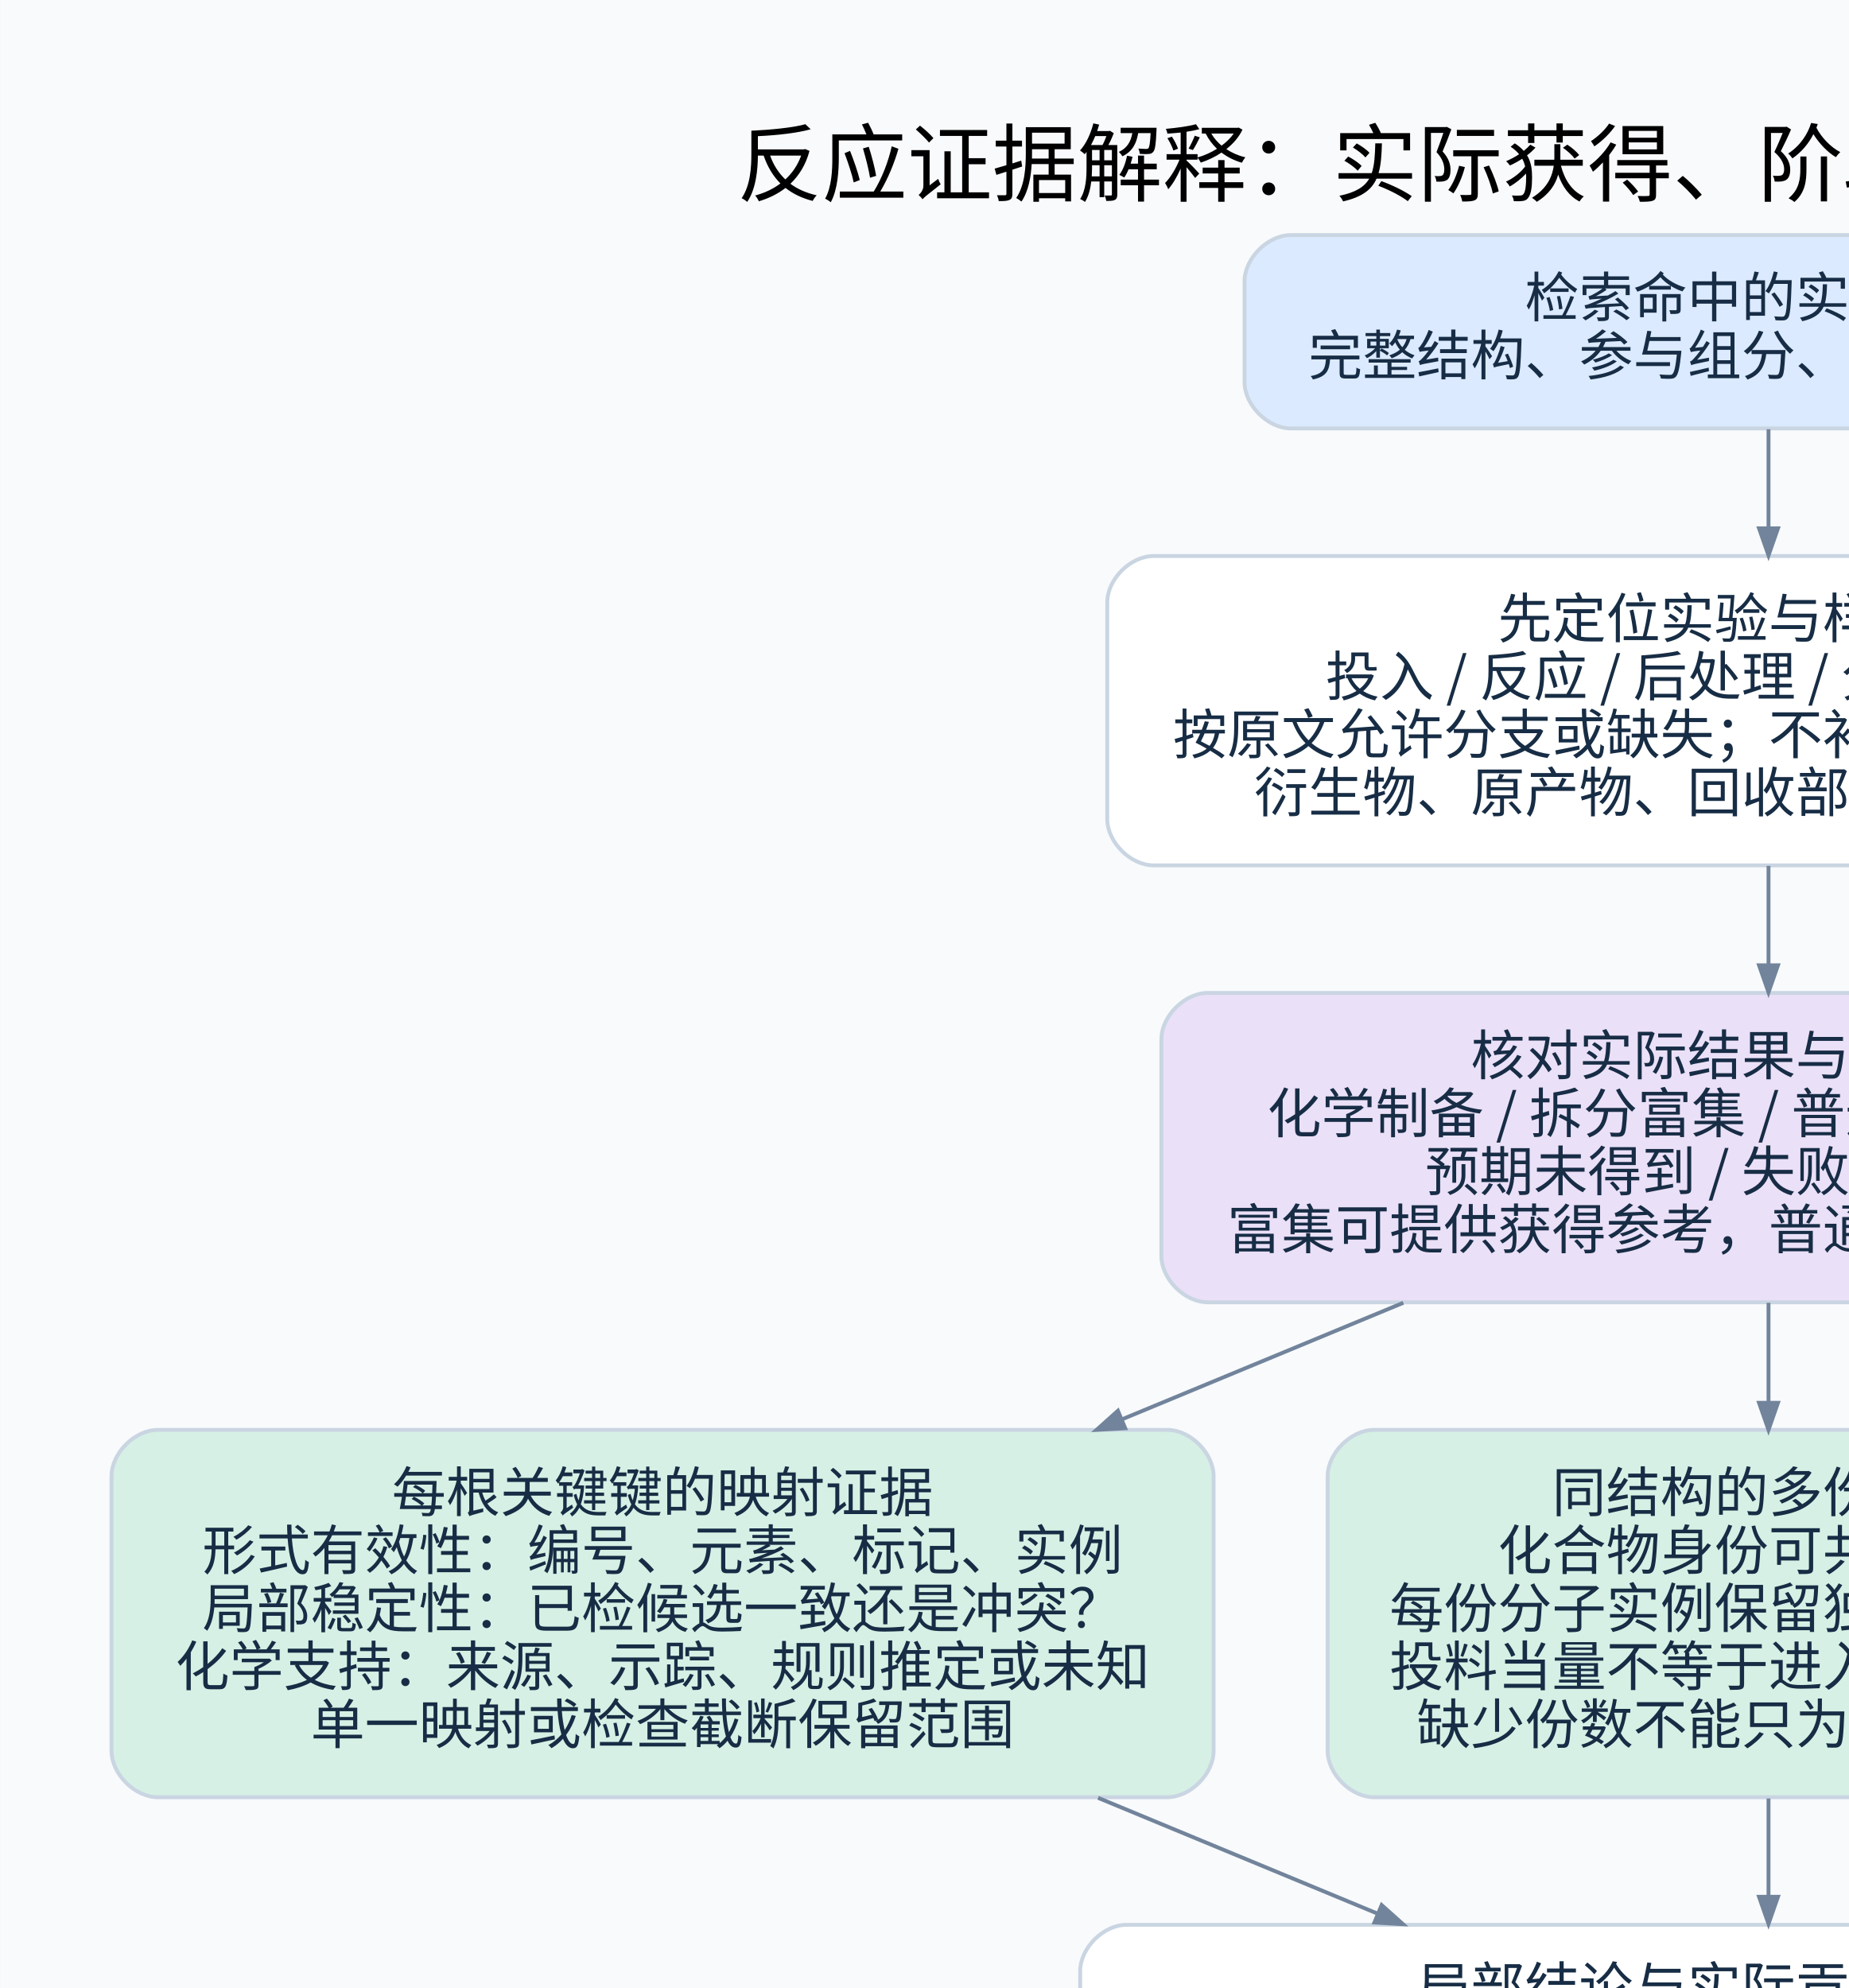
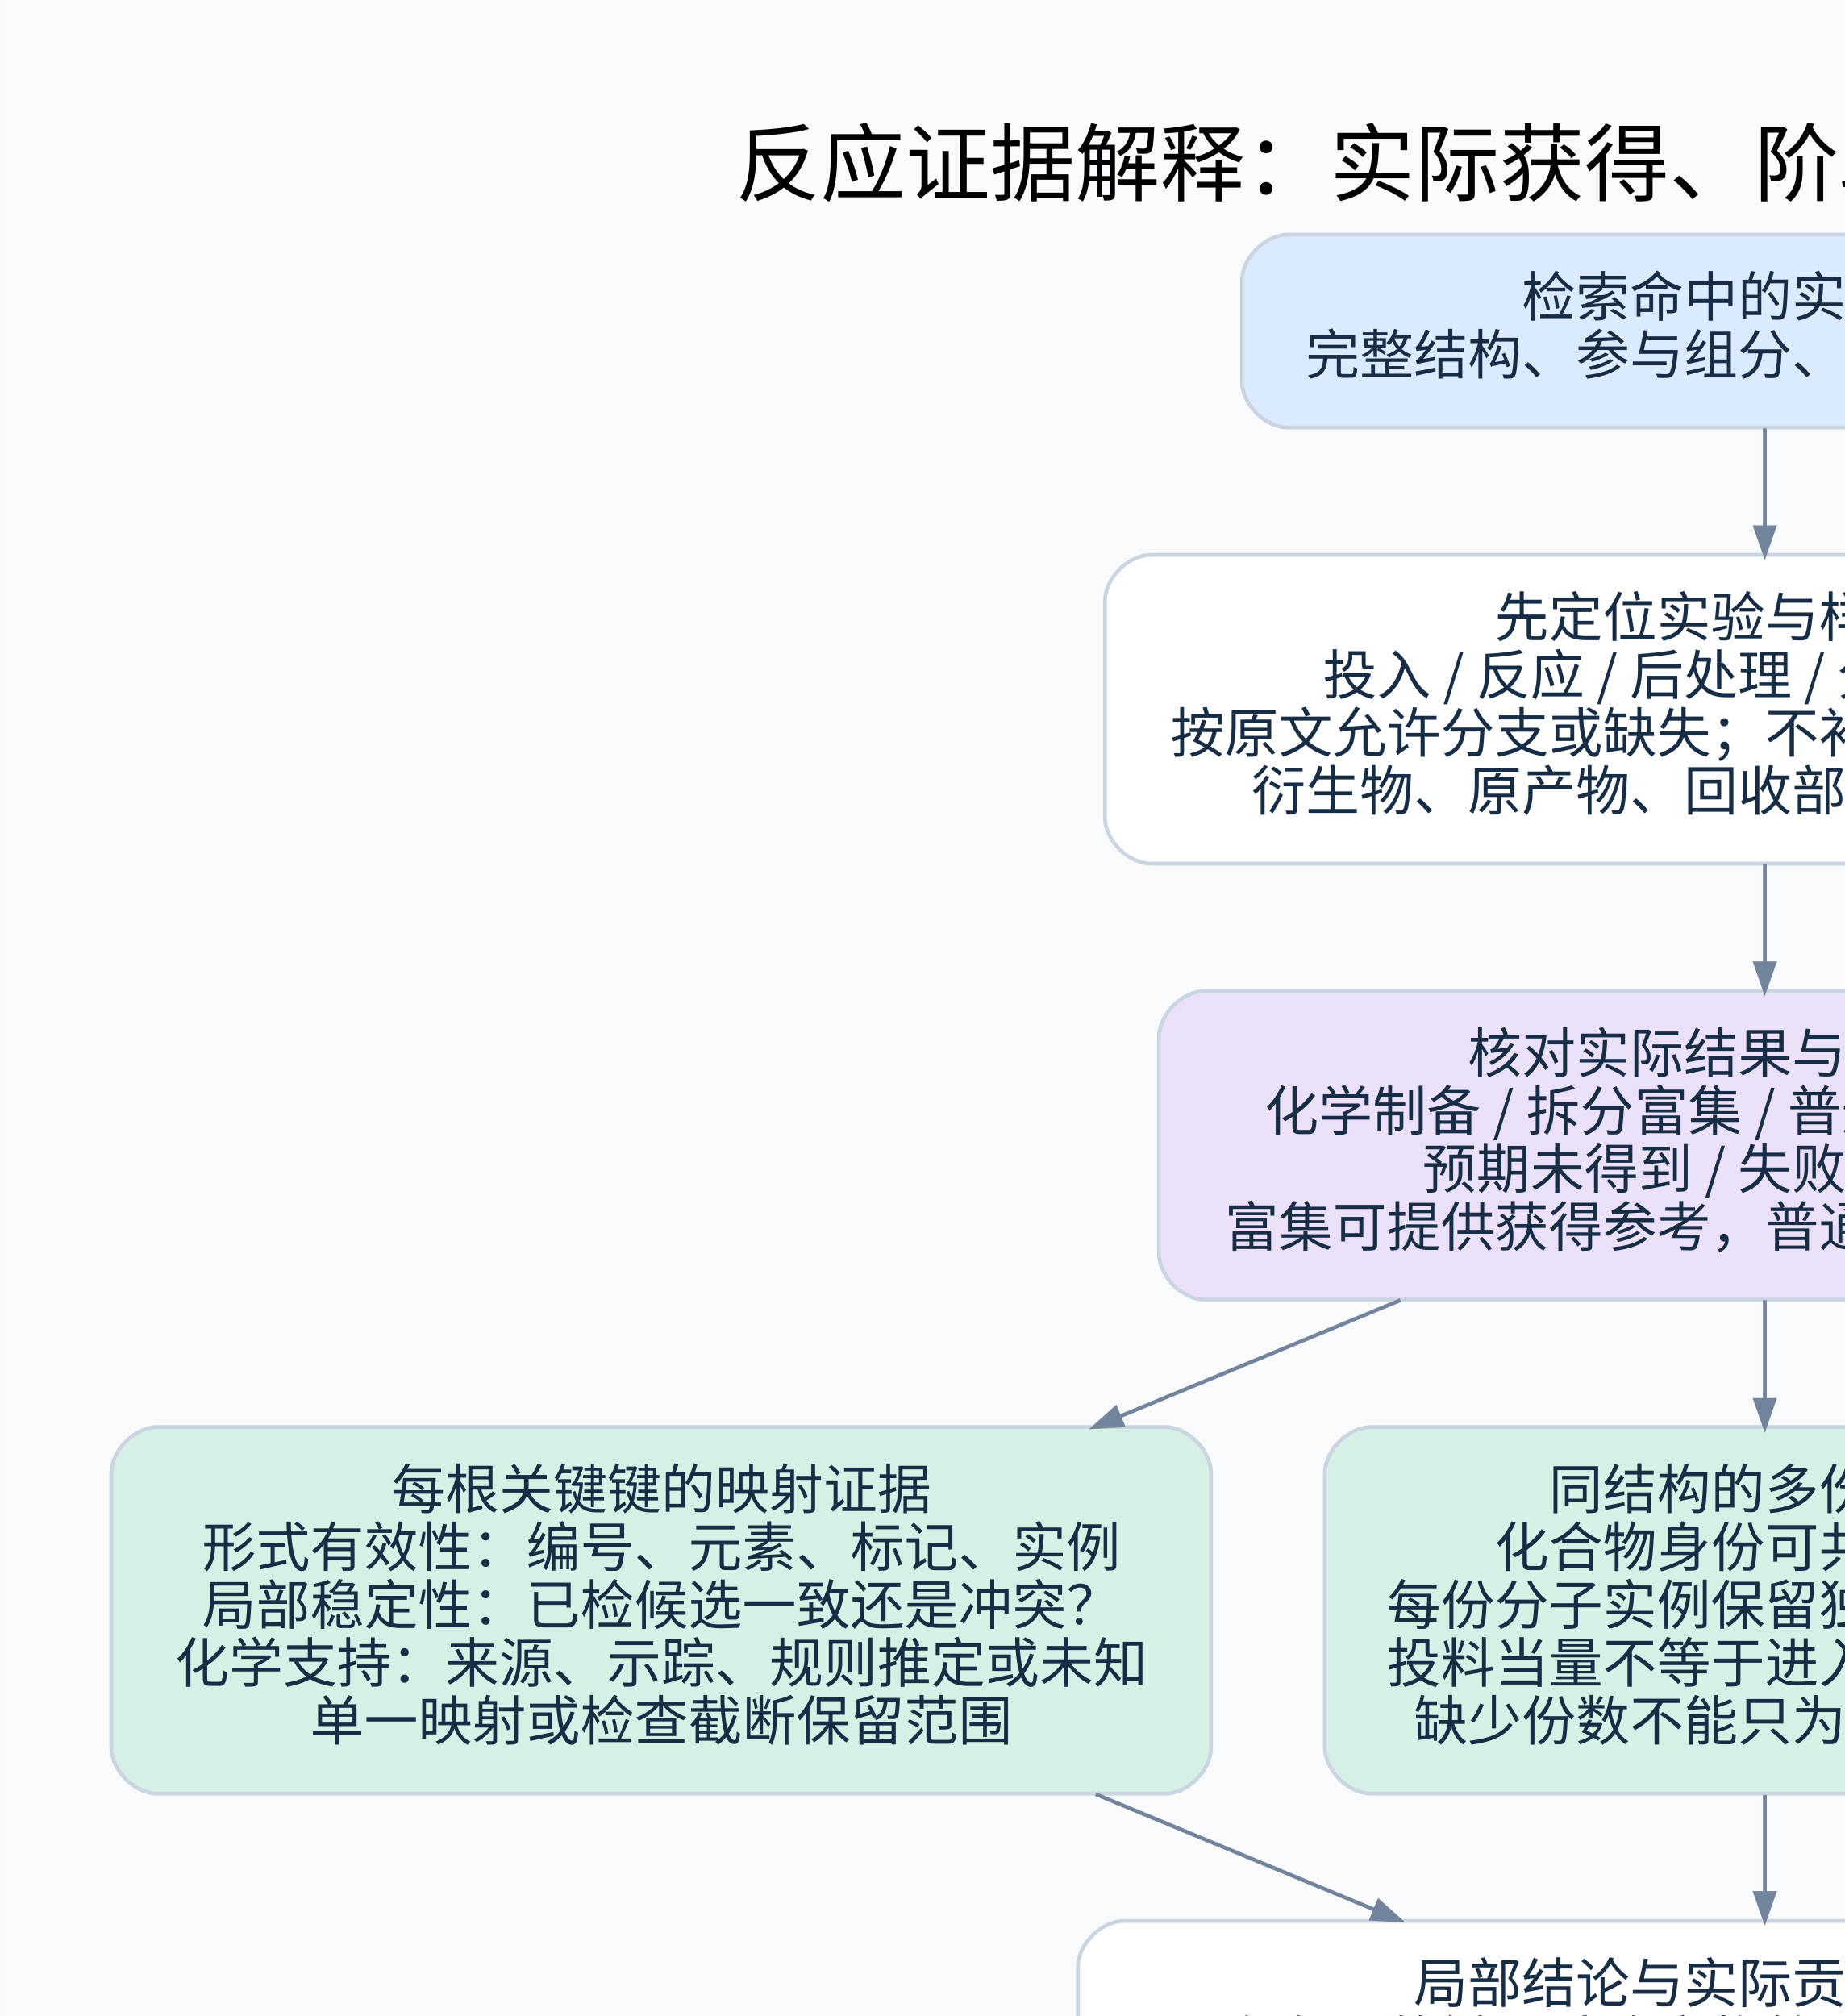
- <svg xmlns="http://www.w3.org/2000/svg" width="1562pt" height="1680pt" viewBox="0.00 0.00 865.10 930.60">
-   <g id="graph0" class="graph" transform="scale(1.81 1.81) rotate(0) translate(28.8 901.8)">
-     <polygon fill="#f8fafc" stroke="transparent" points="-28.8,28.8 -28.8,-901.8 836.3,-901.8 836.3,28.8 -28.8,28.8" />
-     <text text-anchor="middle" x="403.75" y="-851.4" font-family="Noto Sans CJK SC" font-size="22.00">反应证据解释：实际获得、阶段关系与局部确定性</text>
+ <svg xmlns="http://www.w3.org/2000/svg" width="1562pt" height="1707pt" viewBox="0.00 0.00 865.10 945.60">
+   <g id="graph0" class="graph" transform="scale(1.81 1.81) rotate(0) translate(28.8 916.8)">
+     <polygon fill="#f8fafc" stroke="transparent" points="-28.8,28.8 -28.8,-916.8 836.3,-916.8 836.3,28.8 -28.8,28.8" />
+     <text text-anchor="middle" x="403.75" y="-866.4" font-family="Noto Sans CJK SC" font-size="22.00">反应证据解释：实际获得、阶段关系与局部确定性</text>
    <g id="node1" class="node">
-       <path fill="#dbeafe" stroke="#cad5e2" d="M552,-841C552,-841 305,-841 305,-841 299,-841 293,-835 293,-829 293,-829 293,-803 293,-803 293,-797 299,-791 305,-791 305,-791 552,-791 552,-791 558,-791 564,-797 564,-803 564,-803 564,-829 564,-829 564,-835 558,-841 552,-841" />
-       <text text-anchor="middle" x="428.5" y="-819.8" font-family="Noto Sans CJK SC" font-size="14.00" fill="#172d45">检索命中的实际记录</text>
-       <text text-anchor="middle" x="428.5" y="-804.8" font-family="Noto Sans CJK SC" font-size="14.00" fill="#172d45">完整结构、参与组分、原文与目标位置</text>
+       <path fill="#dbeafe" stroke="#cad5e2" d="M552,-856C552,-856 305,-856 305,-856 299,-856 293,-850 293,-844 293,-844 293,-818 293,-818 293,-812 299,-806 305,-806 305,-806 552,-806 552,-806 558,-806 564,-812 564,-818 564,-818 564,-844 564,-844 564,-850 558,-856 552,-856" />
+       <text text-anchor="middle" x="428.5" y="-834.8" font-family="Noto Sans CJK SC" font-size="14.00" fill="#172d45">检索命中的实际记录</text>
+       <text text-anchor="middle" x="428.5" y="-819.8" font-family="Noto Sans CJK SC" font-size="14.00" fill="#172d45">完整结构、参与组分、原文与目标位置</text>
    </g>
    <g id="node2" class="node">
-       <path fill="white" stroke="#cad5e2" d="M587.5,-758C587.5,-758 269.5,-758 269.5,-758 263.5,-758 257.5,-752 257.5,-746 257.5,-746 257.5,-690 257.5,-690 257.5,-684 263.5,-678 269.5,-678 269.5,-678 587.5,-678 587.5,-678 593.5,-678 599.5,-684 599.5,-690 599.5,-690 599.5,-746 599.5,-746 599.5,-752 593.5,-758 587.5,-758" />
-       <text text-anchor="middle" x="428.5" y="-736.8" font-family="Noto Sans CJK SC" font-size="14.00" fill="#172d45">先定位实验与样品阶段</text>
-       <text text-anchor="middle" x="428.5" y="-721.8" font-family="Noto Sans CJK SC" font-size="14.00" fill="#172d45">投入 / 反应 / 后处理 / 分离 / 取样分析</text>
-       <text text-anchor="middle" x="428.5" y="-706.8" font-family="Noto Sans CJK SC" font-size="14.00" fill="#172d45">按原文允许分支或缺失；不补造中间体与分离节点</text>
-       <text text-anchor="middle" x="428.5" y="-691.8" font-family="Noto Sans CJK SC" font-size="14.00" fill="#172d45">衍生物、原产物、回收部分的测量分别关联</text>
+       <path fill="white" stroke="#cad5e2" d="M587.5,-773C587.5,-773 269.5,-773 269.5,-773 263.5,-773 257.5,-767 257.5,-761 257.5,-761 257.5,-705 257.5,-705 257.5,-699 263.5,-693 269.5,-693 269.5,-693 587.5,-693 587.5,-693 593.5,-693 599.5,-699 599.5,-705 599.5,-705 599.5,-761 599.5,-761 599.5,-767 593.5,-773 587.5,-773" />
+       <text text-anchor="middle" x="428.5" y="-751.8" font-family="Noto Sans CJK SC" font-size="14.00" fill="#172d45">先定位实验与样品阶段</text>
+       <text text-anchor="middle" x="428.5" y="-736.8" font-family="Noto Sans CJK SC" font-size="14.00" fill="#172d45">投入 / 反应 / 后处理 / 分离 / 取样分析</text>
+       <text text-anchor="middle" x="428.5" y="-721.8" font-family="Noto Sans CJK SC" font-size="14.00" fill="#172d45">按原文允许分支或缺失；不补造中间体与分离节点</text>
+       <text text-anchor="middle" x="428.5" y="-706.8" font-family="Noto Sans CJK SC" font-size="14.00" fill="#172d45">衍生物、原产物、回收部分的测量分别关联</text>
    </g>
    <g id="edge1" class="edge">
-       <path fill="none" stroke="#72849b" d="M428.5,-790.78C428.5,-782.97 428.5,-774.05 428.5,-765.21" />
-       <polygon fill="#72849b" stroke="#72849b" points="430.95,-765.16 428.5,-758.16 426.05,-765.16 430.95,-765.16" />
+       <path fill="none" stroke="#72849b" d="M428.5,-805.78C428.5,-797.97 428.5,-789.05 428.5,-780.21" />
+       <polygon fill="#72849b" stroke="#72849b" points="430.95,-780.16 428.5,-773.16 426.05,-780.16 430.95,-780.16" />
    </g>
    <g id="node3" class="node">
-       <path fill="#eae0f7" stroke="#cad5e2" d="M573.5,-645C573.5,-645 283.5,-645 283.5,-645 277.5,-645 271.5,-639 271.5,-633 271.5,-633 271.5,-577 271.5,-577 271.5,-571 277.5,-565 283.5,-565 283.5,-565 573.5,-565 573.5,-565 579.5,-565 585.5,-571 585.5,-577 585.5,-577 585.5,-633 585.5,-633 585.5,-639 579.5,-645 573.5,-645" />
-       <text text-anchor="middle" x="428.5" y="-623.8" font-family="Noto Sans CJK SC" font-size="14.00" fill="#172d45">核对实际结果与获得操作</text>
-       <text text-anchor="middle" x="428.5" y="-608.8" font-family="Noto Sans CJK SC" font-size="14.00" fill="#172d45">化学制备 / 拆分富集 / 普通回收 / 分析观察</text>
-       <text text-anchor="middle" x="428.5" y="-593.8" font-family="Noto Sans CJK SC" font-size="14.00" fill="#172d45">预期未得到 / 失败 / 信息不足</text>
-       <text text-anchor="middle" x="428.5" y="-578.8" font-family="Noto Sans CJK SC" font-size="14.00" fill="#172d45">富集可提供获得参考，普通回收不算本步制得</text>
+       <path fill="#eae0f7" stroke="#cad5e2" d="M573.5,-660C573.5,-660 283.5,-660 283.5,-660 277.5,-660 271.5,-654 271.5,-648 271.5,-648 271.5,-592 271.5,-592 271.5,-586 277.5,-580 283.5,-580 283.5,-580 573.5,-580 573.5,-580 579.5,-580 585.5,-586 585.5,-592 585.5,-592 585.5,-648 585.5,-648 585.5,-654 579.5,-660 573.5,-660" />
+       <text text-anchor="middle" x="428.5" y="-638.8" font-family="Noto Sans CJK SC" font-size="14.00" fill="#172d45">核对实际结果与获得操作</text>
+       <text text-anchor="middle" x="428.5" y="-623.8" font-family="Noto Sans CJK SC" font-size="14.00" fill="#172d45">化学制备 / 拆分富集 / 普通回收 / 分析观察</text>
+       <text text-anchor="middle" x="428.5" y="-608.8" font-family="Noto Sans CJK SC" font-size="14.00" fill="#172d45">预期未得到 / 失败 / 信息不足</text>
+       <text text-anchor="middle" x="428.5" y="-593.8" font-family="Noto Sans CJK SC" font-size="14.00" fill="#172d45">富集可提供获得参考，普通回收不算本步制得</text>
    </g>
    <g id="edge2" class="edge">
-       <path fill="none" stroke="#72849b" d="M428.5,-677.87C428.5,-669.58 428.5,-660.75 428.5,-652.23" />
-       <polygon fill="#72849b" stroke="#72849b" points="430.95,-652.16 428.5,-645.16 426.05,-652.16 430.95,-652.16" />
+       <path fill="none" stroke="#72849b" d="M428.5,-692.87C428.5,-684.58 428.5,-675.75 428.5,-667.23" />
+       <polygon fill="#72849b" stroke="#72849b" points="430.95,-667.16 428.5,-660.16 426.05,-667.16 430.95,-667.16" />
    </g>
    <g id="node4" class="node">
-       <path fill="#d6f0e5" stroke="#cad5e2" d="M273,-532C273,-532 12,-532 12,-532 6,-532 0,-526 0,-520 0,-520 0,-449 0,-449 0,-443 6,-437 12,-437 12,-437 273,-437 273,-437 279,-437 285,-443 285,-449 285,-449 285,-520 285,-520 285,-526 279,-532 273,-532" />
-       <text text-anchor="middle" x="142.5" y="-510.8" font-family="Noto Sans CJK SC" font-size="14.00" fill="#172d45">每根关键键的映射证据</text>
-       <text text-anchor="middle" x="142.5" y="-495.8" font-family="Noto Sans CJK SC" font-size="14.00" fill="#172d45">形式有效性：编号、元素、标记、实例</text>
-       <text text-anchor="middle" x="142.5" y="-480.8" font-family="Noto Sans CJK SC" font-size="14.00" fill="#172d45">局部稳定性：已检候选一致还是冲突？</text>
-       <text text-anchor="middle" x="142.5" y="-465.8" font-family="Noto Sans CJK SC" font-size="14.00" fill="#172d45">化学支持：来源、示踪、规则推定或未知</text>
-       <text text-anchor="middle" x="142.5" y="-450.8" font-family="Noto Sans CJK SC" font-size="14.00" fill="#172d45">单一映射或检查截断保留范围</text>
+       <path fill="#d6f0e5" stroke="#cad5e2" d="M273,-547C273,-547 12,-547 12,-547 6,-547 0,-541 0,-535 0,-535 0,-464 0,-464 0,-458 6,-452 12,-452 12,-452 273,-452 273,-452 279,-452 285,-458 285,-464 285,-464 285,-535 285,-535 285,-541 279,-547 273,-547" />
+       <text text-anchor="middle" x="142.5" y="-525.8" font-family="Noto Sans CJK SC" font-size="14.00" fill="#172d45">每根关键键的映射证据</text>
+       <text text-anchor="middle" x="142.5" y="-510.8" font-family="Noto Sans CJK SC" font-size="14.00" fill="#172d45">形式有效性：编号、元素、标记、实例</text>
+       <text text-anchor="middle" x="142.5" y="-495.8" font-family="Noto Sans CJK SC" font-size="14.00" fill="#172d45">局部稳定性：已检候选一致还是冲突？</text>
+       <text text-anchor="middle" x="142.5" y="-480.8" font-family="Noto Sans CJK SC" font-size="14.00" fill="#172d45">化学支持：来源、示踪、规则推定或未知</text>
+       <text text-anchor="middle" x="142.5" y="-465.8" font-family="Noto Sans CJK SC" font-size="14.00" fill="#172d45">单一映射或检查截断保留范围</text>
    </g>
    <g id="edge3" class="edge">
-       <path fill="none" stroke="#72849b" d="M334.06,-564.87C310.76,-555.22 285.51,-544.75 261.22,-534.69" />
-       <polygon fill="#72849b" stroke="#72849b" points="262.14,-532.42 254.73,-532 260.26,-536.95 262.14,-532.42" />
+       <path fill="none" stroke="#72849b" d="M334.06,-579.87C310.76,-570.22 285.51,-559.75 261.22,-549.69" />
+       <polygon fill="#72849b" stroke="#72849b" points="262.14,-547.42 254.73,-547 260.26,-551.95 262.14,-547.42" />
    </g>
    <g id="node5" class="node">
-       <path fill="#d6f0e5" stroke="#cad5e2" d="M530.5,-532C530.5,-532 326.5,-532 326.5,-532 320.5,-532 314.5,-526 314.5,-520 314.5,-520 314.5,-449 314.5,-449 314.5,-443 320.5,-437 326.5,-437 326.5,-437 530.5,-437 530.5,-437 536.5,-437 542.5,-443 542.5,-449 542.5,-449 542.5,-520 542.5,-520 542.5,-526 536.5,-532 530.5,-532" />
-       <text text-anchor="middle" x="428.5" y="-510.8" font-family="Noto Sans CJK SC" font-size="14.00" fill="#172d45">同结构的多份参与</text>
-       <text text-anchor="middle" x="428.5" y="-495.8" font-family="Noto Sans CJK SC" font-size="14.00" fill="#172d45">化合物身份可共用检索</text>
-       <text text-anchor="middle" x="428.5" y="-480.8" font-family="Noto Sans CJK SC" font-size="14.00" fill="#172d45">每份分子实例保留独立原子对应</text>
-       <text text-anchor="middle" x="428.5" y="-465.8" font-family="Noto Sans CJK SC" font-size="14.00" fill="#172d45">投料当量不等于进入产物的份数</text>
-       <text text-anchor="middle" x="428.5" y="-450.8" font-family="Noto Sans CJK SC" font-size="14.00" fill="#172d45">缺少份数不能只为配平而复制</text>
+       <path fill="#d6f0e5" stroke="#cad5e2" d="M530.5,-547C530.5,-547 326.5,-547 326.5,-547 320.5,-547 314.5,-541 314.5,-535 314.5,-535 314.5,-464 314.5,-464 314.5,-458 320.5,-452 326.5,-452 326.5,-452 530.5,-452 530.5,-452 536.5,-452 542.5,-458 542.5,-464 542.5,-464 542.5,-535 542.5,-535 542.5,-541 536.5,-547 530.5,-547" />
+       <text text-anchor="middle" x="428.5" y="-525.8" font-family="Noto Sans CJK SC" font-size="14.00" fill="#172d45">同结构的多份参与</text>
+       <text text-anchor="middle" x="428.5" y="-510.8" font-family="Noto Sans CJK SC" font-size="14.00" fill="#172d45">化合物身份可共用检索</text>
+       <text text-anchor="middle" x="428.5" y="-495.8" font-family="Noto Sans CJK SC" font-size="14.00" fill="#172d45">每份分子实例保留独立原子对应</text>
+       <text text-anchor="middle" x="428.5" y="-480.8" font-family="Noto Sans CJK SC" font-size="14.00" fill="#172d45">投料当量不等于进入产物的份数</text>
+       <text text-anchor="middle" x="428.5" y="-465.8" font-family="Noto Sans CJK SC" font-size="14.00" fill="#172d45">缺少份数不能只为配平而复制</text>
    </g>
    <g id="edge4" class="edge">
-       <path fill="none" stroke="#72849b" d="M428.5,-564.87C428.5,-556.65 428.5,-547.85 428.5,-539.21" />
-       <polygon fill="#72849b" stroke="#72849b" points="430.95,-539 428.5,-532 426.05,-539 430.95,-539" />
+       <path fill="none" stroke="#72849b" d="M428.5,-579.87C428.5,-571.65 428.5,-562.85 428.5,-554.21" />
+       <polygon fill="#72849b" stroke="#72849b" points="430.95,-554 428.5,-547 426.05,-554 430.95,-554" />
    </g>
    <g id="node6" class="node">
-       <path fill="#d6f0e5" stroke="#cad5e2" d="M795.5,-532C795.5,-532 583.5,-532 583.5,-532 577.5,-532 571.5,-526 571.5,-520 571.5,-520 571.5,-449 571.5,-449 571.5,-443 577.5,-437 583.5,-437 583.5,-437 795.5,-437 795.5,-437 801.5,-437 807.5,-443 807.5,-449 807.5,-449 807.5,-520 807.5,-520 807.5,-526 801.5,-532 795.5,-532" />
-       <text text-anchor="middle" x="689.5" y="-510.8" font-family="Noto Sans CJK SC" font-size="14.00" fill="#172d45">目标手性怎么获得</text>
-       <text text-anchor="middle" x="689.5" y="-495.8" font-family="Noto Sans CJK SC" font-size="14.00" fill="#172d45">从底物继承 / 本步建立 / 去对称化</text>
-       <text text-anchor="middle" x="689.5" y="-480.8" font-family="Noto Sans CJK SC" font-size="14.00" fill="#172d45">拆分富集 / 构型改变或会聚 / 未知</text>
-       <text text-anchor="middle" x="689.5" y="-465.8" font-family="Noto Sans CJK SC" font-size="14.00" fill="#172d45">ee/dr 绑定对象与阶段</text>
-       <text text-anchor="middle" x="689.5" y="-450.8" font-family="Noto Sans CJK SC" font-size="14.00" fill="#172d45">零重原子键变化也可有价值</text>
+       <path fill="#d6f0e5" stroke="#cad5e2" d="M795.5,-547C795.5,-547 583.5,-547 583.5,-547 577.5,-547 571.5,-541 571.5,-535 571.5,-535 571.5,-464 571.5,-464 571.5,-458 577.5,-452 583.5,-452 583.5,-452 795.5,-452 795.5,-452 801.5,-452 807.5,-458 807.5,-464 807.5,-464 807.5,-535 807.5,-535 807.5,-541 801.5,-547 795.5,-547" />
+       <text text-anchor="middle" x="689.5" y="-525.8" font-family="Noto Sans CJK SC" font-size="14.00" fill="#172d45">目标手性怎么获得</text>
+       <text text-anchor="middle" x="689.5" y="-510.8" font-family="Noto Sans CJK SC" font-size="14.00" fill="#172d45">从底物继承 / 本步建立 / 去对称化</text>
+       <text text-anchor="middle" x="689.5" y="-495.8" font-family="Noto Sans CJK SC" font-size="14.00" fill="#172d45">拆分富集 / 构型改变或会聚 / 未知</text>
+       <text text-anchor="middle" x="689.5" y="-480.8" font-family="Noto Sans CJK SC" font-size="14.00" fill="#172d45">ee/dr 绑定对象与阶段</text>
+       <text text-anchor="middle" x="689.5" y="-465.8" font-family="Noto Sans CJK SC" font-size="14.00" fill="#172d45">零重原子键变化也可有价值</text>
    </g>
    <g id="edge5" class="edge">
-       <path fill="none" stroke="#72849b" d="M514.68,-564.87C535.77,-555.3 558.6,-544.93 580.59,-534.95" />
-       <polygon fill="#72849b" stroke="#72849b" points="581.72,-537.13 587.08,-532 579.69,-532.67 581.72,-537.13" />
+       <path fill="none" stroke="#72849b" d="M514.68,-579.87C535.77,-570.3 558.6,-559.93 580.59,-549.95" />
+       <polygon fill="#72849b" stroke="#72849b" points="581.72,-552.13 587.08,-547 579.69,-547.67 581.72,-552.13" />
    </g>
    <g id="node7" class="node">
-       <path fill="white" stroke="#cad5e2" d="M594.5,-404C594.5,-404 262.5,-404 262.5,-404 256.5,-404 250.5,-398 250.5,-392 250.5,-392 250.5,-336 250.5,-336 250.5,-330 256.5,-324 262.5,-324 262.5,-324 594.5,-324 594.5,-324 600.5,-324 606.5,-330 606.5,-336 606.5,-336 606.5,-392 606.5,-392 606.5,-398 600.5,-404 594.5,-404" />
-       <text text-anchor="middle" x="428.5" y="-382.8" font-family="Noto Sans CJK SC" font-size="14.00" fill="#172d45">局部结论与实际贡献分开返回</text>
-       <text text-anchor="middle" x="428.5" y="-367.8" font-family="Noto Sans CJK SC" font-size="14.00" fill="#172d45">有争议的键不计确定构筑；其他有据资料保留</text>
-       <text text-anchor="middle" x="428.5" y="-352.8" font-family="Noto Sans CJK SC" font-size="14.00" fill="#172d45">等价编号不产生新策略；多份底物不重复计独立来源</text>
-       <text text-anchor="middle" x="428.5" y="-337.8" font-family="Noto Sans CJK SC" font-size="14.00" fill="#172d45">获得目标不等于建立骨架或解决手性底物来源</text>
+       <path fill="white" stroke="#cad5e2" d="M594.5,-419C594.5,-419 262.5,-419 262.5,-419 256.5,-419 250.5,-413 250.5,-407 250.5,-407 250.5,-351 250.5,-351 250.5,-345 256.5,-339 262.5,-339 262.5,-339 594.5,-339 594.5,-339 600.5,-339 606.5,-345 606.5,-351 606.5,-351 606.5,-407 606.5,-407 606.5,-413 600.5,-419 594.5,-419" />
+       <text text-anchor="middle" x="428.5" y="-397.8" font-family="Noto Sans CJK SC" font-size="14.00" fill="#172d45">局部结论与实际贡献分开返回</text>
+       <text text-anchor="middle" x="428.5" y="-382.8" font-family="Noto Sans CJK SC" font-size="14.00" fill="#172d45">有争议的键不计确定构筑；其他有据资料保留</text>
+       <text text-anchor="middle" x="428.5" y="-367.8" font-family="Noto Sans CJK SC" font-size="14.00" fill="#172d45">等价编号不产生新策略；多份底物不重复计独立来源</text>
+       <text text-anchor="middle" x="428.5" y="-352.8" font-family="Noto Sans CJK SC" font-size="14.00" fill="#172d45">获得目标不等于建立骨架或解决手性底物来源</text>
    </g>
    <g id="edge6" class="edge">
-       <path fill="none" stroke="#72849b" d="M255.12,-436.84C278.99,-426.95 304.03,-416.57 327.43,-406.88" />
-       <polygon fill="#72849b" stroke="#72849b" points="328.46,-409.1 333.99,-404.16 326.58,-404.58 328.46,-409.1" />
+       <path fill="none" stroke="#72849b" d="M255.12,-451.84C278.99,-441.95 304.03,-431.57 327.43,-421.88" />
+       <polygon fill="#72849b" stroke="#72849b" points="328.46,-424.1 333.99,-419.16 326.58,-419.58 328.46,-424.1" />
    </g>
    <g id="edge7" class="edge">
-       <path fill="none" stroke="#72849b" d="M428.5,-436.67C428.5,-428.36 428.5,-419.71 428.5,-411.42" />
-       <polygon fill="#72849b" stroke="#72849b" points="430.95,-411.24 428.5,-404.24 426.05,-411.24 430.95,-411.24" />
+       <path fill="none" stroke="#72849b" d="M428.5,-451.67C428.5,-443.36 428.5,-434.71 428.5,-426.42" />
+       <polygon fill="#72849b" stroke="#72849b" points="430.95,-426.24 428.5,-419.24 426.05,-426.24 430.95,-426.24" />
    </g>
    <g id="edge8" class="edge">
-       <path fill="none" stroke="#72849b" d="M586.72,-436.84C565.13,-427.03 542.48,-416.75 521.28,-407.13" />
-       <polygon fill="#72849b" stroke="#72849b" points="522.14,-404.82 514.75,-404.16 520.11,-409.29 522.14,-404.82" />
+       <path fill="none" stroke="#72849b" d="M586.72,-451.84C565.13,-442.03 542.48,-431.75 521.28,-422.13" />
+       <polygon fill="#72849b" stroke="#72849b" points="522.14,-419.82 514.75,-419.16 520.11,-424.29 522.14,-419.82" />
    </g>
    <g id="node8" class="node">
-       <path fill="white" stroke="#cad5e2" d="M554.5,-291C554.5,-291 302.5,-291 302.5,-291 296.5,-291 290.5,-285 290.5,-279 290.5,-279 290.5,-223 290.5,-223 290.5,-217 296.5,-211 302.5,-211 302.5,-211 554.5,-211 554.5,-211 560.5,-211 566.5,-217 566.5,-223 566.5,-223 566.5,-279 566.5,-279 566.5,-285 560.5,-291 554.5,-291" />
-       <text text-anchor="middle" x="428.5" y="-269.8" font-family="Noto Sans CJK SC" font-size="14.00" fill="#172d45">结合方向、环境、条件与已有关系</text>
-       <text text-anchor="middle" x="428.5" y="-254.8" font-family="Noto Sans CJK SC" font-size="14.00" fill="#172d45">实际正向 / 同向类比 / 仅反向 / 结构线索</text>
-       <text text-anchor="middle" x="428.5" y="-239.8" font-family="Noto Sans CJK SC" font-size="14.00" fill="#172d45">共同中间体核对样品组成与阶段相容性</text>
-       <text text-anchor="middle" x="428.5" y="-224.8" font-family="Noto Sans CJK SC" font-size="14.00" fill="#172d45">主反应条件与后处理、分析条件分开</text>
+       <path fill="white" stroke="#cad5e2" d="M566,-306C566,-306 291,-306 291,-306 285,-306 279,-300 279,-294 279,-294 279,-223 279,-223 279,-217 285,-211 291,-211 291,-211 566,-211 566,-211 572,-211 578,-217 578,-223 578,-223 578,-294 578,-294 578,-300 572,-306 566,-306" />
+       <text text-anchor="middle" x="428.5" y="-284.8" font-family="Noto Sans CJK SC" font-size="14.00" fill="#172d45">结合方向、环境、条件与已有关系</text>
+       <text text-anchor="middle" x="428.5" y="-269.8" font-family="Noto Sans CJK SC" font-size="14.00" fill="#172d45">实际正向 / 同向类比 / 仅反向 / 结构线索</text>
+       <text text-anchor="middle" x="428.5" y="-254.8" font-family="Noto Sans CJK SC" font-size="14.00" fill="#172d45">共同中间体核对样品组成与阶段相容性</text>
+       <text text-anchor="middle" x="428.5" y="-239.8" font-family="Noto Sans CJK SC" font-size="14.00" fill="#172d45">主反应条件与后处理、分析条件分开</text>
+       <text text-anchor="middle" x="428.5" y="-224.8" font-family="Noto Sans CJK SC" font-size="14.00" fill="#172d45">通法引用保留出处，本例收率与结果不继承</text>
    </g>
    <g id="edge9" class="edge">
-       <path fill="none" stroke="#72849b" d="M428.5,-323.87C428.5,-315.58 428.5,-306.75 428.5,-298.23" />
-       <polygon fill="#72849b" stroke="#72849b" points="430.95,-298.16 428.5,-291.16 426.05,-298.16 430.95,-298.16" />
+       <path fill="none" stroke="#72849b" d="M428.5,-338.87C428.5,-330.65 428.5,-321.85 428.5,-313.21" />
+       <polygon fill="#72849b" stroke="#72849b" points="430.95,-313 428.5,-306 426.05,-313 430.95,-313" />
    </g>
    <g id="node9" class="node">
      <path fill="#eae0f7" stroke="#cad5e2" d="M603,-178C603,-178 254,-178 254,-178 248,-178 242,-172 242,-166 242,-166 242,-110 242,-110 242,-104 248,-98 254,-98 254,-98 603,-98 603,-98 609,-98 615,-104 615,-110 615,-110 615,-166 615,-166 615,-172 609,-178 603,-178" />
      <text text-anchor="middle" x="428.5" y="-156.8" font-family="Noto Sans CJK SC" font-size="14.00" fill="#172d45">计数与代表实例</text>
      <text text-anchor="middle" x="428.5" y="-141.8" font-family="Noto Sans CJK SC" font-size="14.00" fill="#172d45">制备、拆分富集、获得并集、使用和分析分别计</text>
      <text text-anchor="middle" x="428.5" y="-126.8" font-family="Noto Sans CJK SC" font-size="14.00" fill="#172d45">关键键：来源支持 / 稳定推定 / 单一推定 / 争议 / 未评估</text>
      <text text-anchor="middle" x="428.5" y="-111.8" font-family="Noto Sans CJK SC" font-size="14.00" fill="#172d45">保留不同构筑与获得途径，以及未解决前体要求</text>
    </g>
    <g id="edge10" class="edge">
-       <path fill="none" stroke="#72849b" d="M428.5,-210.87C428.5,-202.58 428.5,-193.75 428.5,-185.23" />
-       <polygon fill="#72849b" stroke="#72849b" points="430.95,-185.16 428.5,-178.16 426.05,-185.16 430.95,-185.16" />
+       <path fill="none" stroke="#72849b" d="M428.5,-210.67C428.5,-202.36 428.5,-193.71 428.5,-185.42" />
+       <polygon fill="#72849b" stroke="#72849b" points="430.95,-185.24 428.5,-178.24 426.05,-185.24 430.95,-185.24" />
    </g>
    <g id="node10" class="node">
      <path fill="#dbeafe" stroke="#cad5e2" d="M573.5,-65C573.5,-65 283.5,-65 283.5,-65 277.5,-65 271.5,-59 271.5,-53 271.5,-53 271.5,-12 271.5,-12 271.5,-6 277.5,0 283.5,0 283.5,0 573.5,0 573.5,0 579.5,0 585.5,-6 585.5,-12 585.5,-12 585.5,-53 585.5,-53 585.5,-59 579.5,-65 573.5,-65" />
      <text text-anchor="middle" x="428.5" y="-43.8" font-family="Noto Sans CJK SC" font-size="14.00" fill="#172d45">然后交给模型预测</text>
      <text text-anchor="middle" x="428.5" y="-28.8" font-family="Noto Sans CJK SC" font-size="14.00" fill="#172d45">明确每条资料贡献了什么、证据支持到哪里</text>
      <text text-anchor="middle" x="428.5" y="-13.8" font-family="Noto Sans CJK SC" font-size="14.00" fill="#172d45">所有检索与已知事实整理均在模型调用前完成</text>
    </g>
    <g id="edge11" class="edge">
      <path fill="none" stroke="#72849b" d="M428.5,-97.87C428.5,-89.55 428.5,-80.76 428.5,-72.44" />
      <polygon fill="#72849b" stroke="#72849b" points="430.95,-72.28 428.5,-65.28 426.05,-72.28 430.95,-72.28" />
    </g>
  </g>
</svg>
